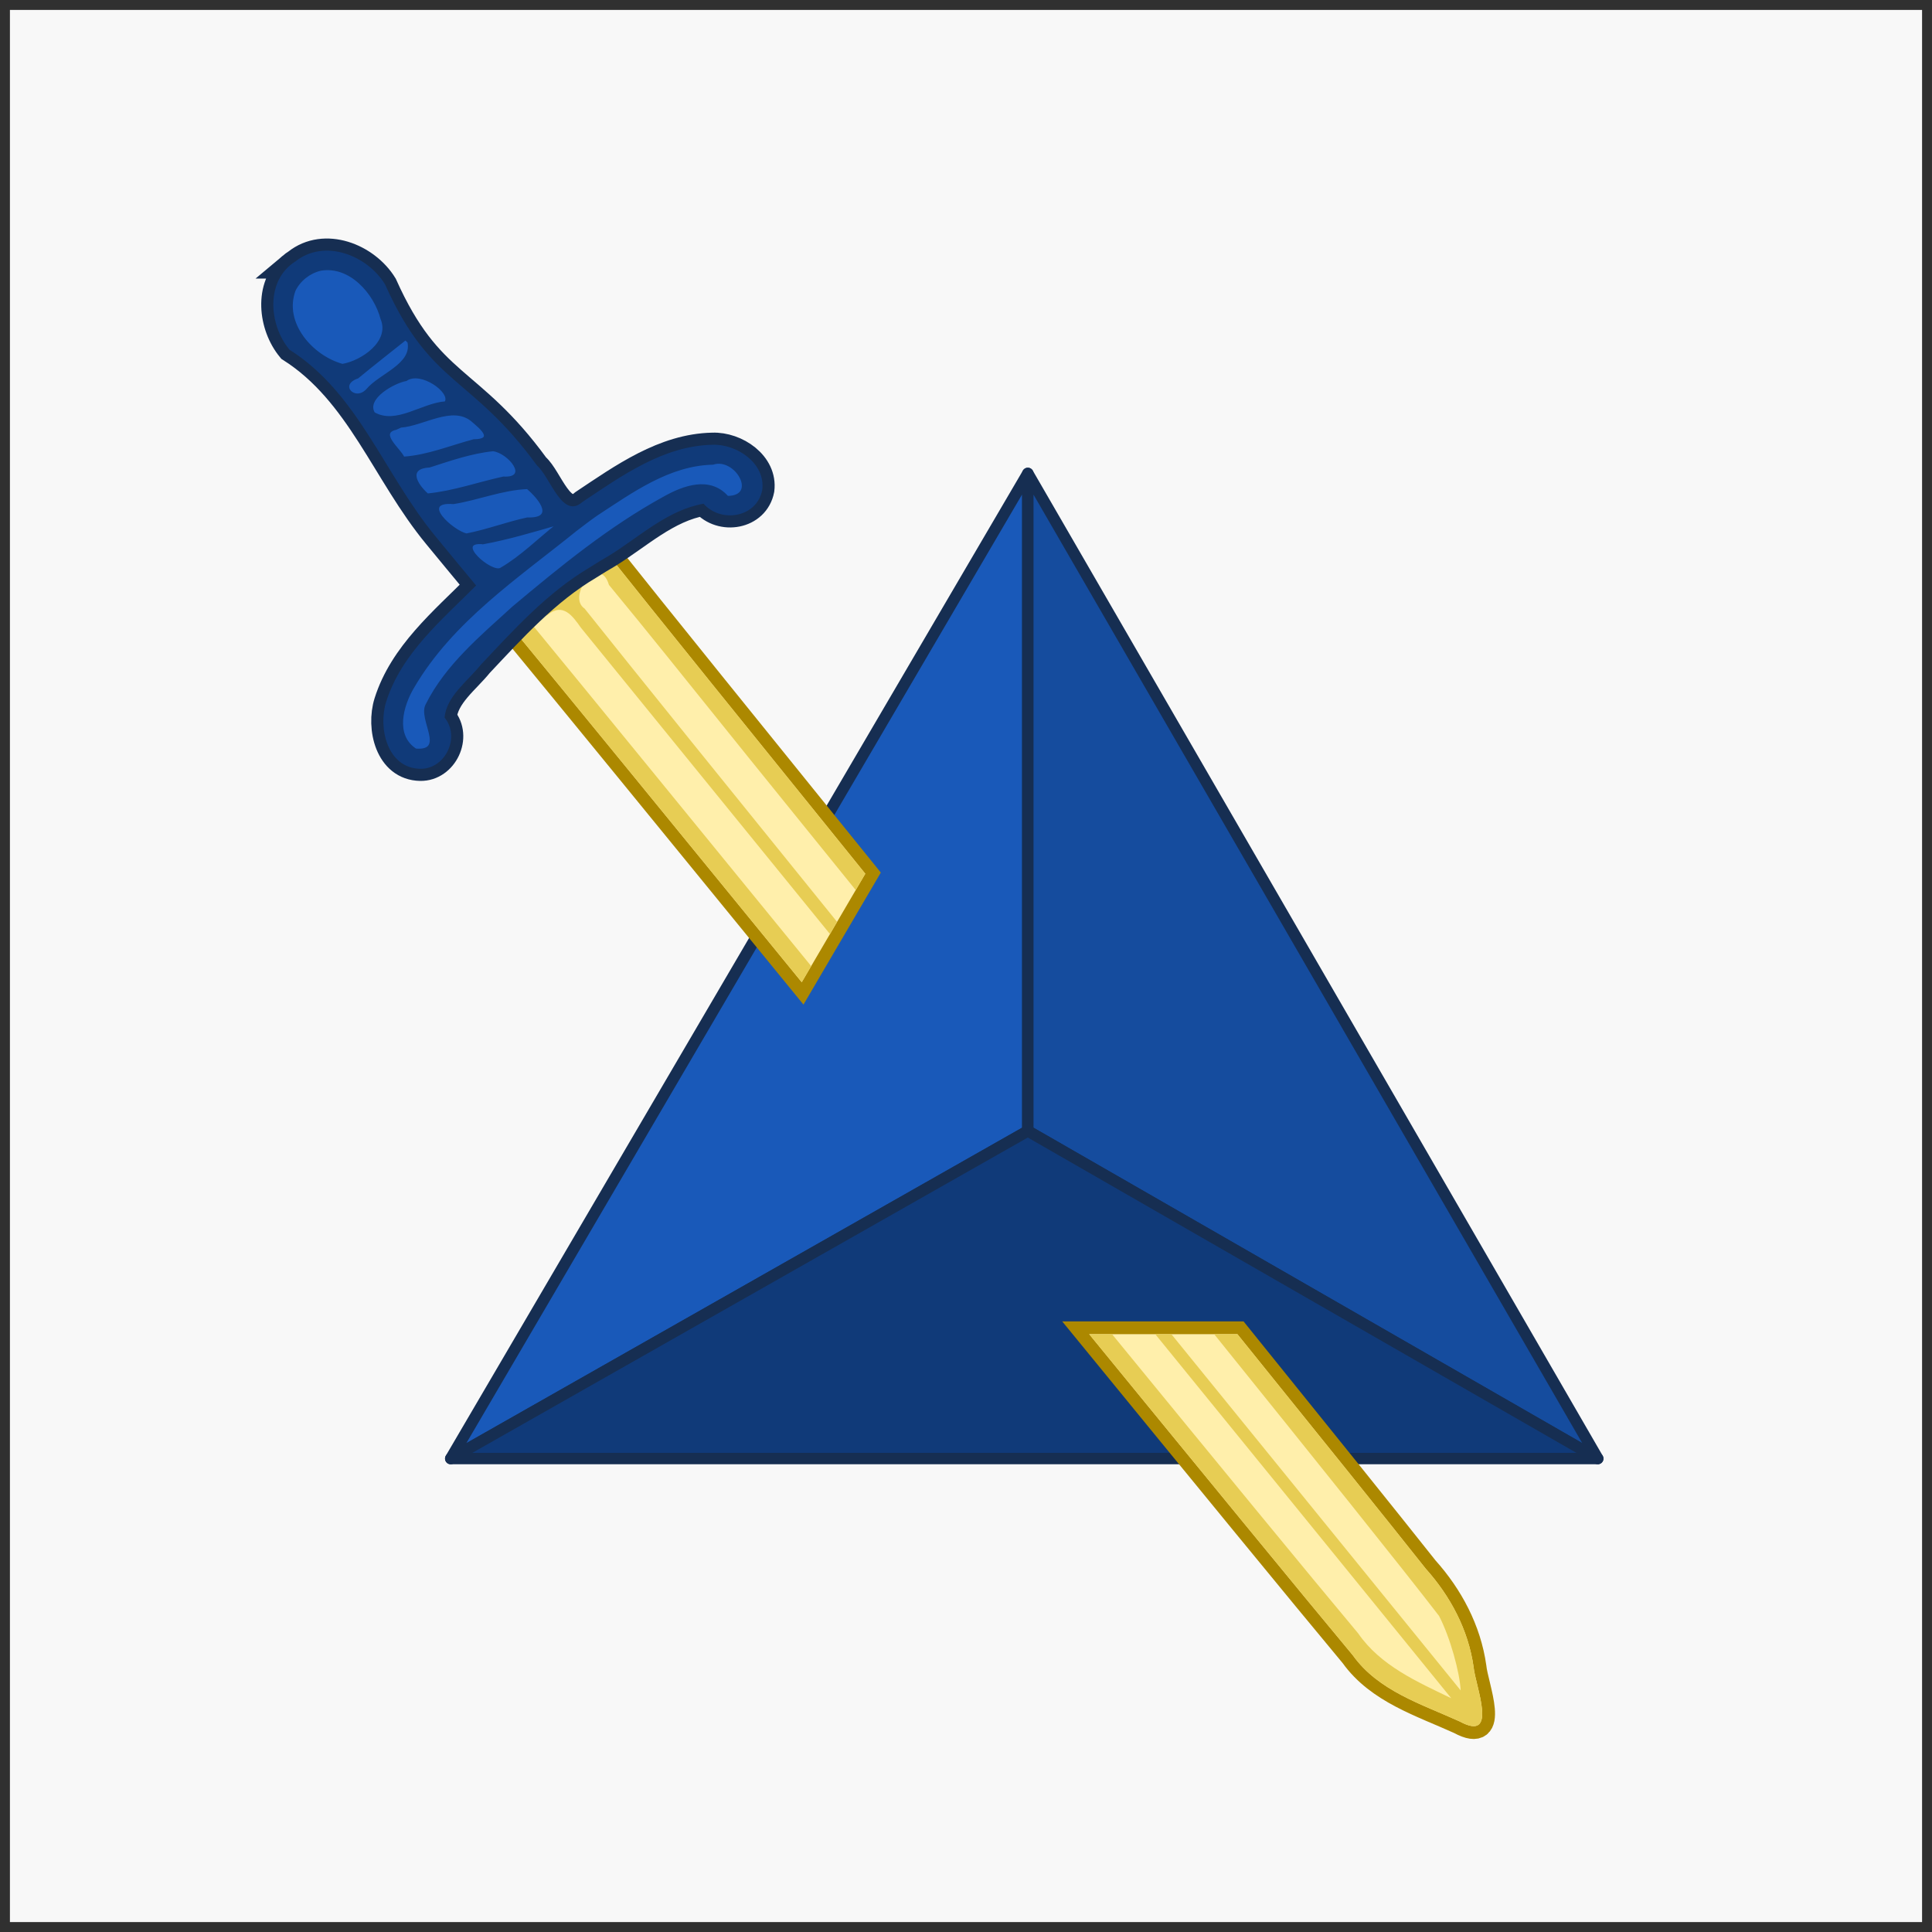
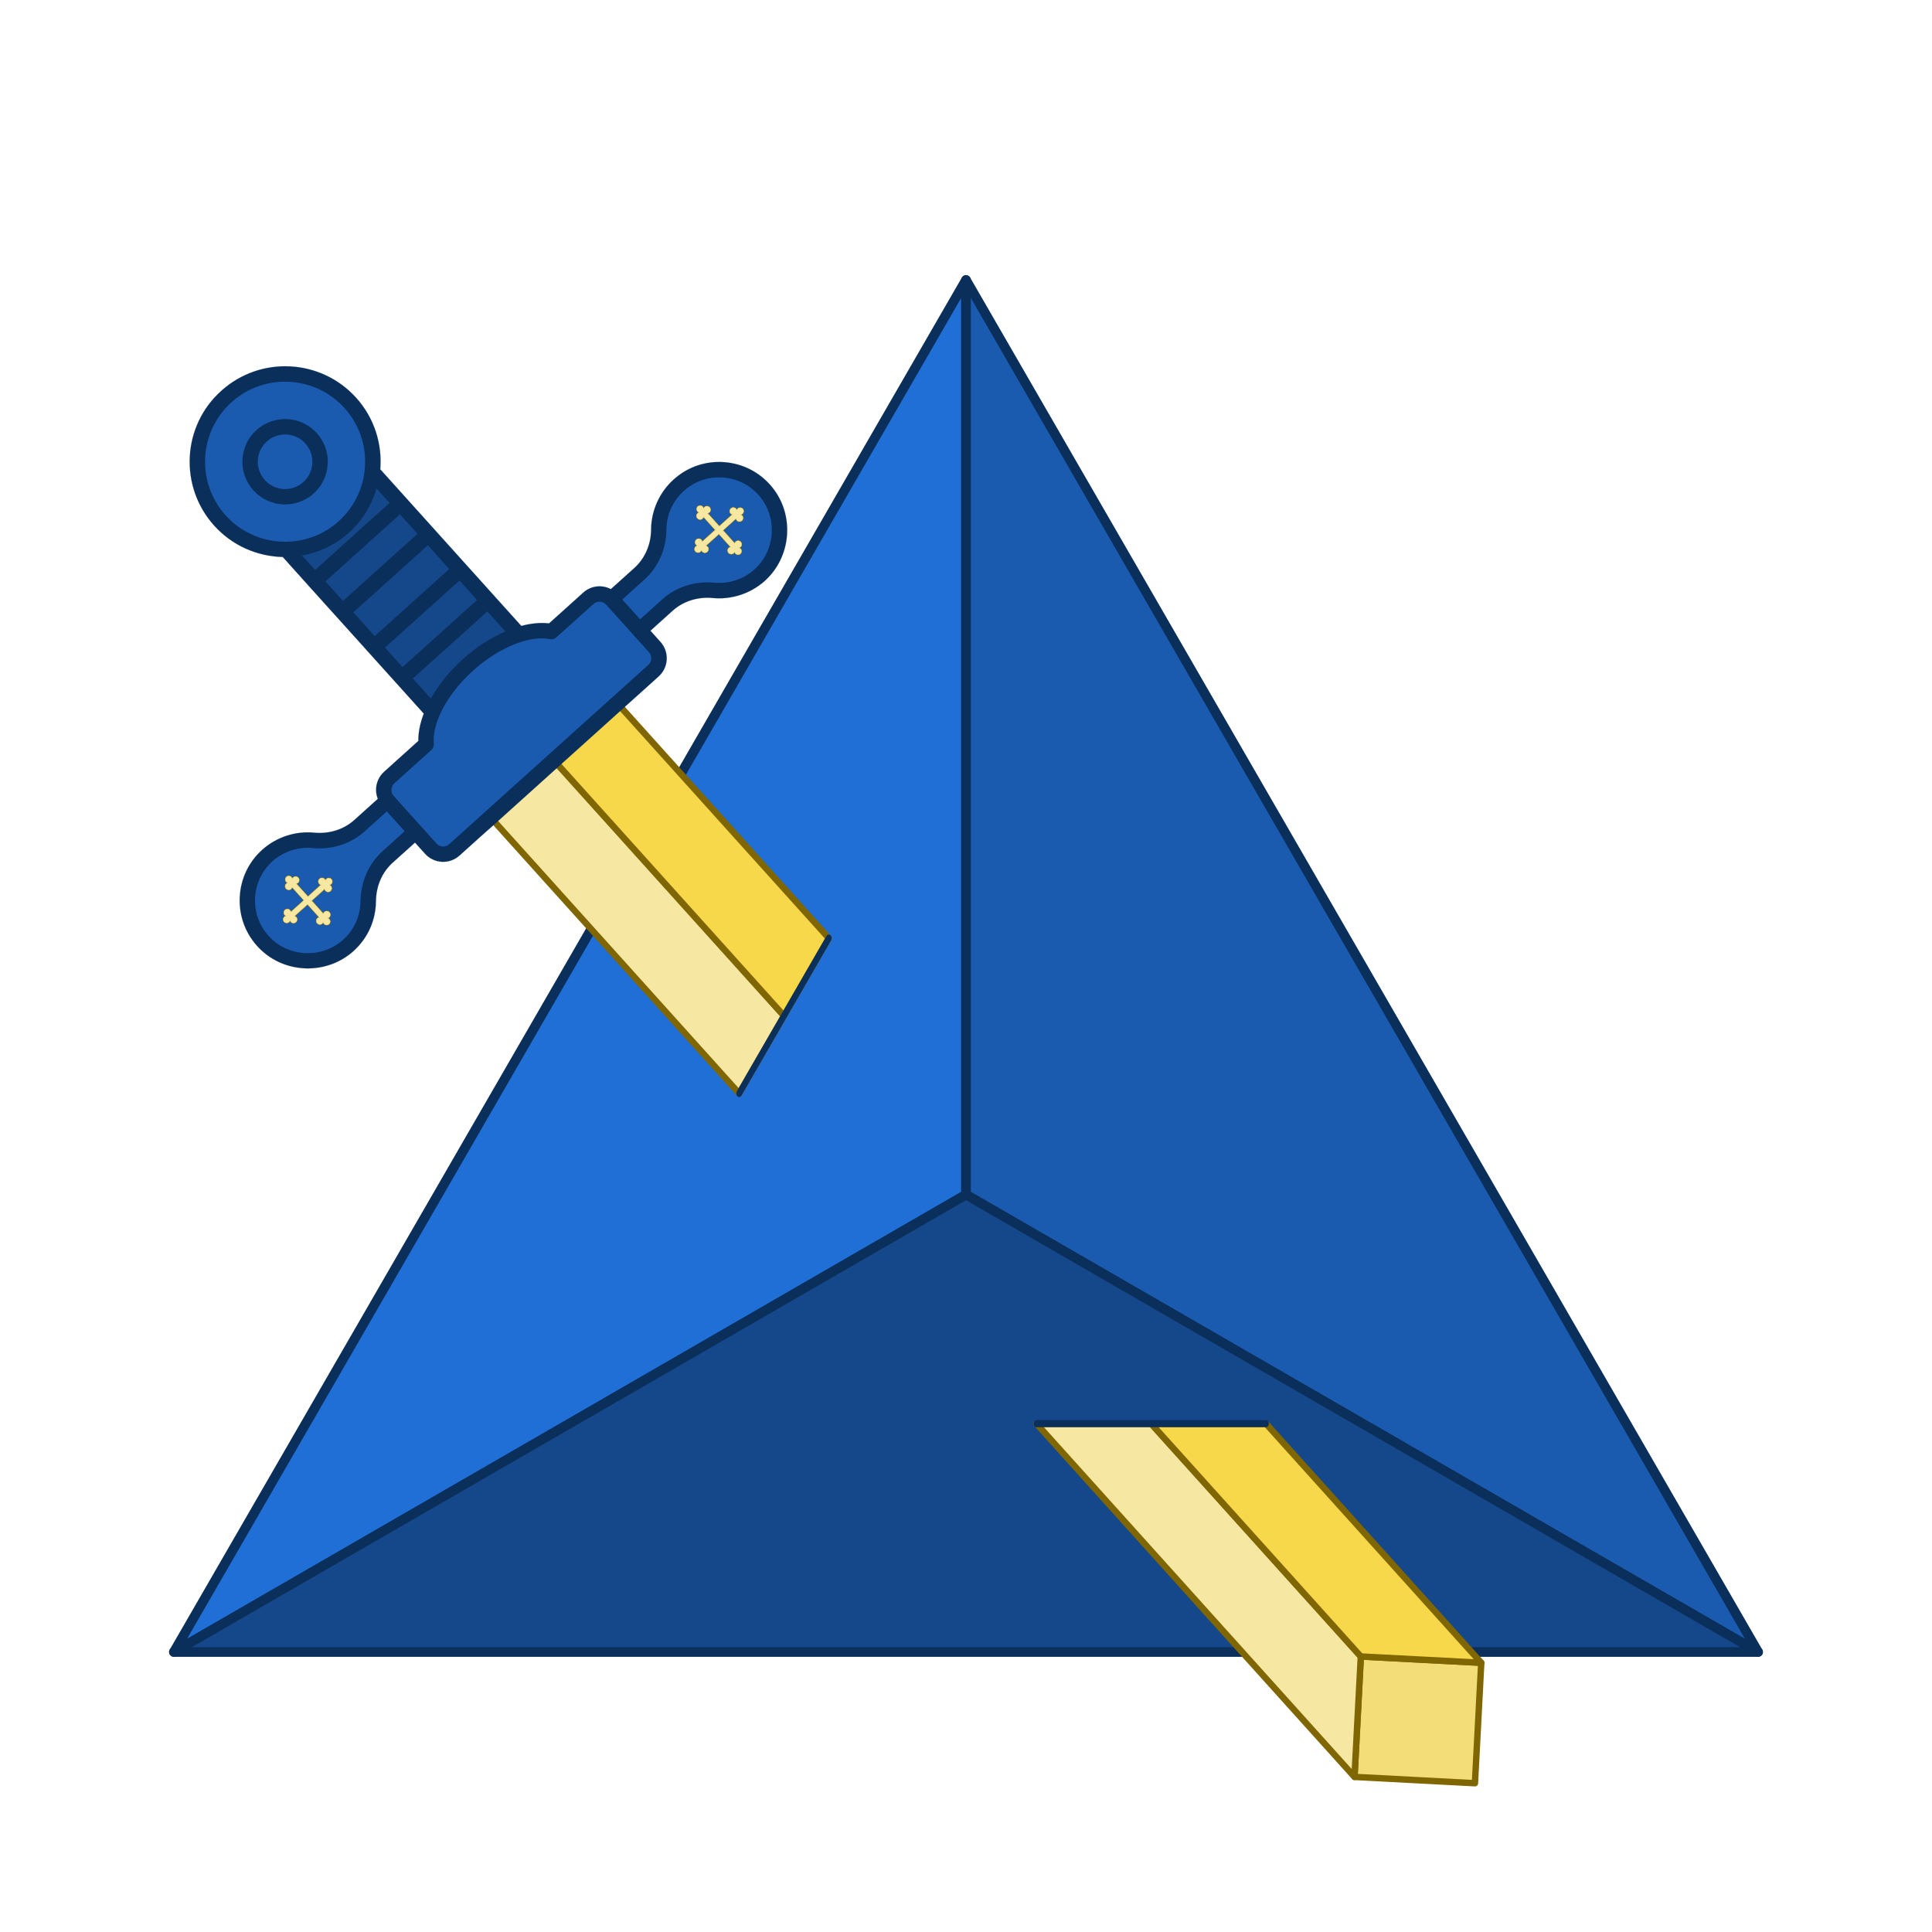
- <svg xmlns="http://www.w3.org/2000/svg" xmlns:xlink="http://www.w3.org/1999/xlink" width="150.775mm" height="150.775mm" viewBox="0 0 150.775 150.775" version="1.1" id="svg1">
+ <svg xmlns="http://www.w3.org/2000/svg" width="150.775mm" height="150.775mm" viewBox="0 0 150.775 150.775" version="1.1" id="svg1">
  <defs id="defs1">
    </defs>
  <g id="layer3" transform="matrix(0.6,0,0,0.6,2.951053,38.07336)">
-     <rect style="display:inline;fill:#f8f8f8;fill-opacity:1;stroke:#303030;stroke-width:1.291;stroke-dasharray:none;stroke-opacity:1" id="rect1" width="250" height="250" x="-4.273" y="-62.81" />
-     <g id="g56629-8" transform="matrix(0.4937014,0,0,0.4937014,-83.24231,-313.0653)" style="display:inline;stroke-width:3;stroke-miterlimit:100;stroke-dasharray:none">
-       <a id="a9" xlink:href="#" xlink:title="A tetrahedron Azure">
-         <g id="g27-7-2" transform="matrix(0.595382,0,0,0.595382,549.024,349.022)" style="stroke-width:5.039;stroke-miterlimit:100">
-           <path id="path1-3-3-2" d="M -456.232,908.386 -200.868,472.452 V 763.425 Z" style="fill:#1959b9;stroke:#162e52;stroke-width:5.039;stroke-linejoin:round;stroke-miterlimit:100" />
-           <path id="path2-8-4-9" d="M -200.867,763.425 V 472.452 L 51.332,908.386 Z" style="fill:#154c9e;stroke:#162e52;stroke-width:5.039;stroke-linejoin:round;stroke-miterlimit:100" />
-           <path id="path3-2-3-7" d="M -456.232,908.386 -200.868,763.425 51.331,908.386 Z" style="fill:#103a79;stroke:#162e52;stroke-width:5.039;stroke-linejoin:round;stroke-miterlimit:100" />
+     <g id="g56629-8" transform="matrix(0.4937014,0,0,0.4937014,-83.24231,-304.6438)" style="display:inline;stroke-width:3;stroke-miterlimit:100;stroke-dasharray:none">
+       <g id="g15-7" style="display:inline;vector-effect:non-scaling-stroke;stroke:none;stroke-width:0.298;stroke-dasharray:none;-inkscape-stroke:hairline" transform="matrix(0.3633254,0,0,0.3633364,-23.33522,-377.9356)">
+         <path id="path12-8" style="display:inline;fill:#1f6fd6;fill-opacity:1;stroke:#0b2f5b;stroke-width:6.969;stroke-linecap:round;stroke-linejoin:round;stroke-dasharray:none;stroke-opacity:1" d="M 494.553,-1879.324 -79.824,-884.468 494.553,-1216.086 Z" transform="translate(706.7916,4467.088)" />
+         <path id="path14-3" style="display:inline;fill:#1a5bb0;fill-opacity:1;stroke:#0b2f5b;stroke-width:6.969;stroke-linecap:round;stroke-linejoin:round;stroke-dasharray:none;stroke-opacity:1" d="m 1775.723,3582.622 -574.38,-994.855 v 663.235 z" />
+         <path id="path15-6" style="display:inline;fill:#14488a;fill-opacity:1;stroke:#0b2f5b;stroke-width:6.969;stroke-linecap:round;stroke-linejoin:round;stroke-dasharray:none;stroke-opacity:1" d="M 626.963,3582.619 H 1775.723 l -574.378,-331.617 z" />
+       </g>
+       <g id="svg2-7" transform="matrix(-0.0137107,0.2616238,-0.2616159,-0.01371114,523.9038,600.2129)" style="display:inline;stroke:none;stroke-width:0.089;stroke-dasharray:none">
+         <g id="g16-1" style="stroke-width:0.089">
+           <rect style="fill:#f3dd78;fill-opacity:1;stroke:#806600;stroke-width:6.443;stroke-linecap:round;stroke-linejoin:round;stroke-dasharray:none;stroke-opacity:1;paint-order:fill markers stroke" id="rect1-6" width="121.277" height="121.279" x="1239.133" y="-160.442" transform="skewX(-7.4322039e-4)" />
+           <path id="path3-4" style="fill:#f6e7a2;fill-opacity:1;stroke:#806600;stroke-width:6.443;stroke-linecap:round;stroke-linejoin:round;stroke-dasharray:none;stroke-opacity:1;paint-order:fill markers stroke" d="m 376.12,823.858 60.631,60.635 269.72,-269.721 -80.331,-40.933 z m 646.274,-525.01 338.011,-338.01 -121.266,-0.004 -222.784,222.792 z" />
+           <path id="rect3-8" style="fill:#f6d84a;fill-opacity:1;stroke:#806600;stroke-width:6.443;stroke-linecap:round;stroke-linejoin:round;stroke-dasharray:none;stroke-opacity:1;paint-order:fill markers stroke" d="m 315.474,763.211 60.646,60.648 250.02,-250.019 -80.359,-40.931 z m 700.882,-579.584 222.784,-222.792 -0.011,-121.279 -228.813,228.807 z" />
        </g>
-       </a>
-       <g id="g38" transform="matrix(1.14758,-0.9319702,-0.9319702,-1.14758,-1247.304,1025.284)">
-         <g id="g35" style="display:inline">
-           <path id="path2" style="fill:#ac8800;fill-opacity:1;stroke:#ac8800;stroke-width:4.567;stroke-dasharray:none;stroke-opacity:1" d="M 981.696 -470.824 L 960.141 -470.394 C 960.259 -485.925 960.34 -517.945 960.423 -552.605 L 981.4 -544.739 C 981.471 -513.4 981.552 -484.836 981.696 -470.824 z M 960.647 -633.589 C 960.746 -664.858 960.861 -693.328 961.04 -707.626 C 960.56 -715.421 965.071 -722.118 968.395 -728.799 C 971.424 -736.133 974.532 -725.656 976.442 -722.799 C 979.879 -717.077 981.178 -710.424 980.853 -703.811 C 980.987 -692.807 981.077 -673.136 981.149 -650.239 L 960.647 -633.589 z " />
-           <path id="path34" style="display:inline;fill:#ffefab;fill-opacity:1" d="M 981.696 -470.824 L 960.141 -470.394 C 960.259 -485.925 960.34 -517.945 960.423 -552.605 L 981.4 -544.739 C 981.471 -513.4 981.552 -484.837 981.696 -470.824 z M 960.647 -633.589 C 960.746 -664.858 960.862 -693.327 961.041 -707.625 C 960.561 -715.42 965.072 -722.119 968.396 -728.8 C 971.425 -736.134 974.532 -725.656 976.442 -722.799 C 979.879 -717.077 981.178 -710.424 980.853 -703.811 C 980.987 -692.807 981.077 -673.136 981.149 -650.239 L 960.647 -633.589 z " />
-           <path id="path35" style="display:inline;fill:#e7cd54;fill-opacity:1" d="M 981.696 -470.824 L 960.141 -470.394 C 960.259 -485.925 960.34 -517.945 960.423 -552.605 L 963.538 -551.438 C 963.465 -520.78 963.399 -486.228 963.302 -472.477 C 964.363 -472.767 965.439 -473.003 966.511 -473.246 C 970.101 -473.19 969.869 -476.268 969.7 -478.756 C 969.714 -491.609 969.718 -523.269 969.738 -549.112 L 972.09 -548.23 C 972.144 -518.218 972.221 -491.1 972.359 -476.519 C 971.189 -472.795 980.692 -470.479 978.388 -475.987 C 978.484 -486.816 978.376 -497.647 978.339 -508.476 C 978.291 -514.138 978.271 -534.114 978.242 -545.923 L 981.4 -544.739 C 981.471 -513.4 981.552 -484.837 981.696 -470.824 z M 960.647 -633.589 C 960.746 -664.858 960.862 -693.327 961.041 -707.625 C 960.561 -715.42 965.072 -722.119 968.396 -728.8 C 971.425 -736.134 974.532 -725.656 976.442 -722.799 C 979.879 -717.077 981.178 -710.424 980.853 -703.811 C 980.987 -692.807 981.077 -673.136 981.149 -650.239 L 977.935 -647.629 C 977.823 -675.793 977.674 -701.192 977.39 -711.865 C 976.515 -716.118 973.901 -722.006 972.014 -724.61 C 972.006 -709.559 972.012 -674.064 972.015 -642.821 L 969.786 -641.011 C 969.801 -673.25 969.841 -709.353 969.831 -724.629 C 966.954 -718.504 963.695 -712.16 964.243 -705.178 C 964.042 -691.906 963.914 -665.459 963.807 -636.155 L 960.647 -633.589 z " />
+         <g id="g17-1" style="stroke-width:0.089">
+           <path style="fill:#0b2f5b;fill-opacity:1;stroke:#0b2f5b;stroke-width:0.089;stroke-opacity:1" d="m 450.913,876.648 -127.6,-127.6 -10.932,-10.956 -20.484,-20.484 c -4.641,-4.641 -10.828,-7.219 -17.391,-7.219 -6.563,0 -12.75,2.578 -17.391,7.219 l -10.688,10.641 -21.375,-21.375 c -10.031,-10.031 -15.422,-24.469 -14.766,-39.609 0.797,-18.797 -6.328,-37.312 -19.5,-50.812 -25.734,-26.203 -68.578,-27.234 -95.484,-2.344 -13.828,12.797 -21.656,30.188 -22.031,48.984 -0.375,18.844 6.75,36.516 20.109,49.828 13.547,13.547 32.297,20.812 51.422,19.969 15,-0.703 29.344,4.688 39.422,14.766 l 22.5,22.5 c -4.125,9.047 -2.531,20.109 4.922,27.516 l 32.766,32.766 c -0.562,8.578 0.844,18 3.984,27.75 l -149.86,149.86 c -25.453,-0.703 -51.141,8.578 -70.5,27.938 -37.453,37.453 -37.453,98.344 0,135.79 18.703,18.844 43.312,28.219 67.875,28.219 24.609,0 49.172,-9.375 67.875,-28.078 19.406,-19.406 28.641,-45.094 27.938,-70.547 l 27.703,-27.656 c 0,0 0.047,0 0.047,-0.047 l 29.625,-29.625 v -0.047 l 92.484,-92.484 c 9.75,3.141 19.172,4.594 27.703,3.984 l 32.766,32.766 c 4.781,4.781 11.109,7.172 17.391,7.172 3.469,0 6.938,-0.797 10.172,-2.25 l 22.5,22.5 c 10.078,10.078 15.469,24.469 14.812,39.422 -0.844,19.172 6.422,37.922 19.922,51.469 12.984,12.984 30.141,20.062 48.422,20.062 h 1.359 c 18.797,-0.375 36.234,-8.203 49.031,-22.031 24.891,-26.953 23.812,-69.75 -2.391,-95.484 -13.641,-13.359 -31.688,-20.25 -50.766,-19.453 -15.422,0.609 -29.438,-4.641 -39.609,-14.812 l -21.328,-21.328 10.641,-10.641 c 4.641,-4.641 7.219,-10.828 7.219,-17.391 0,-6.563 -2.578,-12.75 -7.219,-17.391 l -20.484,-20.484 z" id="path16-8" />
+           <path style="fill:#1a5bb0;fill-opacity:1;stroke-width:0.089" d="m 471.393,931.878 -45.469,45.469 c -3.562,3.562 -9.328,3.562 -12.844,0 l -35.391,-35.391 c -1.453,-1.453 -3.422,-2.25 -5.484,-2.25 -0.375,0 -0.75,0.047 -1.125,0.094 -20.719,3.047 -51,-11.25 -75.328,-35.625 -24.328,-24.328 -38.625,-54.609 -35.625,-75.328 0.375,-2.438 -0.469,-4.875 -2.203,-6.609 l -35.297,-35.344 c -3.562,-3.562 -3.562,-9.328 0,-12.844 l 29.156,-29.156 c 0.047,-0.047 0.094,-0.047 0.188,-0.094 0.047,-0.047 0.047,-0.094 0.094,-0.188 l 15.984,-15.984 c 3.562,-3.562 9.328,-3.562 12.844,0 l 190.45,190.45 c 3.609,3.516 3.609,9.281 0.047,12.797 z" id="path13-0" />
+           <path style="fill:#1a5bb0;fill-opacity:1;stroke-width:0.089" d="m 482.081,985.831 c 13.078,13.078 31.734,20.109 51.188,19.359 14.766,-0.609 28.781,4.734 39.281,15.047 20.297,19.922 21.141,53.062 1.875,73.922 -9.938,10.734 -23.438,16.781 -37.969,17.062 -14.531,0.281 -28.266,-5.203 -38.578,-15.516 -10.453,-10.5 -16.078,-25.031 -15.422,-39.844 0.844,-19.312 -6.234,-37.922 -19.359,-51.047 l -21.328,-21.328 18.938,-18.938 z" id="path11-4" />
+           <path style="fill:#14488a;fill-opacity:1;stroke-width:0.089" d="m 306.951,964.315 -71.297,-71.297 19.125,-19.125 c 6.984,14.156 17.203,28.406 30.047,41.25 12.844,12.844 27.094,23.062 41.25,30.047 z" id="path10-0" />
+           <path style="fill:#14488a;fill-opacity:1;stroke-width:0.089" d="m 163.791,1036.174 c -13.078,-13.078 -29.062,-21.469 -45.844,-25.406 l 13.828,-13.828 71.297,71.297 -13.828,13.828 c -3.938,-16.875 -12.375,-32.812 -25.453,-45.891 z" id="path9-9" />
+           <path style="fill:#1a5bb0;fill-opacity:1;stroke-width:0.089" d="m 152.869,1160.954 c -31.406,31.406 -82.453,31.406 -113.86,0 -31.407,-31.406 -31.406,-82.453 0,-113.86 15.703,-15.703 36.328,-23.531 56.953,-23.531 20.625,0 41.25,7.828 56.953,23.531 31.312,31.406 31.312,82.5 -0.047,113.86 z" id="path8-2" />
+           <path style="fill:#14488a;fill-opacity:1;stroke-width:0.089" d="m 277.319,993.934 -71.297,-71.297 18.656,-18.656 71.297,71.297 z" id="path7-4" />
+           <path style="fill:#14488a;fill-opacity:1;stroke-width:0.089" d="m 213.991,1057.215 -71.297,-71.297 18.656,-18.656 71.297,71.297 z" id="path6-9" />
+           <path style="fill:#14488a;fill-opacity:1;stroke-width:0.089" d="m 243.616,1027.59 -71.297,-71.297 22.734,-22.734 71.297,71.297 z" id="path5-2" />
+           <path style="fill:#1a5bb0;fill-opacity:1;stroke-width:0.089" d="m 144.1,717.51 c -15.047,0.656 -29.156,-4.828 -39.797,-15.469 -10.312,-10.312 -15.844,-24 -15.562,-38.578 0.281,-14.531 6.328,-27.984 17.062,-37.922 20.812,-19.312 54,-18.469 73.922,1.781 10.219,10.406 15.703,24.75 15.094,39.281 -0.844,19.453 6.188,38.109 19.312,51.234 l 21.375,21.375 -18.938,18.938 -21.375,-21.375 c -13.172,-13.125 -31.734,-20.156 -51.094,-19.266 z" id="path1-6-5" />
+           <path d="m 95.953,1061.1 c -11.484,0 -22.266,4.453 -30.375,12.562 -16.734,16.734 -16.734,43.969 0,60.75 8.109,8.109 18.891,12.562 30.375,12.562 11.484,0 22.266,-4.453 30.375,-12.562 16.734,-16.734 16.734,-44.016 0,-60.75 -8.109,-8.109 -18.891,-12.562 -30.375,-12.562 z m 19.406,62.344 c -5.203,5.203 -12.094,8.062 -19.406,8.062 -7.312,0 -14.25,-2.859 -19.406,-8.062 -10.688,-10.688 -10.688,-28.125 0,-38.812 5.203,-5.203 12.094,-8.062 19.406,-8.062 7.312,0 14.25,2.859 19.406,8.062 10.734,10.688 10.734,28.125 0,38.812 z" id="path2-5-3" style="fill:#0b2f5b;fill-opacity:1;stroke-width:0.089" />
+           <g id="g39-1" transform="matrix(0.7489181,0,0,0.7489181,-109.7953,17.48184)" style="stroke-width:0.089">
+             <path d="m 319.241,885.898 c 0.889,0.168 1.735,0.592 2.418,1.275 1.831,1.831 1.815,4.836 -0.053,6.703 -1.868,1.868 -4.886,1.897 -6.717,0.066 -0.583,-0.583 -0.97,-1.283 -1.176,-2.031 -0.207,0.816 -0.613,1.586 -1.255,2.228 -1.868,1.868 -4.872,1.91 -6.703,0.079 -1.831,-1.831 -1.789,-4.836 0.079,-6.703 0.642,-0.642 1.412,-1.048 2.228,-1.255 -0.748,-0.206 -1.448,-0.593 -2.031,-1.176 -1.831,-1.831 -1.802,-4.849 0.066,-6.716 1.868,-1.868 4.872,-1.884 6.703,-0.053 0.683,0.683 1.107,1.529 1.275,2.418 l 16.706,-16.706 -16.706,-16.706 c -0.168,0.889 -0.592,1.735 -1.275,2.418 -1.831,1.831 -4.836,1.815 -6.703,-0.053 -1.868,-1.868 -1.897,-4.886 -0.066,-6.716 0.583,-0.583 1.283,-0.97 2.031,-1.176 -0.816,-0.207 -1.586,-0.613 -2.228,-1.255 -1.868,-1.868 -1.91,-4.872 -0.079,-6.703 1.831,-1.831 4.836,-1.789 6.703,0.079 0.642,0.642 1.048,1.412 1.255,2.228 0.206,-0.748 0.593,-1.448 1.176,-2.031 1.831,-1.831 4.849,-1.802 6.717,0.066 1.868,1.868 1.884,4.872 0.053,6.703 -0.683,0.683 -1.529,1.107 -2.418,1.275 l 16.706,16.706 16.706,-16.706 c -0.889,-0.168 -1.735,-0.592 -2.418,-1.275 -1.831,-1.831 -1.815,-4.836 0.053,-6.703 1.868,-1.868 4.886,-1.897 6.717,-0.066 0.583,0.583 0.97,1.283 1.176,2.031 0.207,-0.816 0.613,-1.586 1.255,-2.228 1.868,-1.868 4.872,-1.91 6.703,-0.079 1.831,1.831 1.789,4.836 -0.079,6.703 -0.642,0.642 -1.412,1.049 -2.228,1.255 0.748,0.206 1.448,0.593 2.031,1.176 1.831,1.831 1.802,4.849 -0.066,6.716 -1.868,1.868 -4.872,1.883 -6.703,0.053 -0.683,-0.683 -1.107,-1.529 -1.275,-2.418 l -16.706,16.706 16.706,16.706 c 0.168,-0.889 0.592,-1.735 1.275,-2.418 1.831,-1.831 4.836,-1.815 6.703,0.053 1.868,1.868 1.897,4.886 0.066,6.716 -0.583,0.583 -1.283,0.97 -2.031,1.176 0.816,0.207 1.586,0.613 2.228,1.255 1.868,1.868 1.91,4.872 0.079,6.703 -1.831,1.831 -4.836,1.789 -6.703,-0.079 -0.642,-0.642 -1.049,-1.412 -1.255,-2.228 -0.206,0.748 -0.593,1.448 -1.176,2.031 -1.831,1.831 -4.849,1.802 -6.717,-0.066 -1.868,-1.868 -1.884,-4.872 -0.053,-6.703 0.683,-0.683 1.529,-1.107 2.418,-1.275 l -16.706,-16.706 z" fill="#ebebeb" stroke="#000000" stroke-linejoin="round" stroke-width="3" id="path4-9" style="fill:#806600;fill-opacity:1;stroke:#806600;stroke-width:1.311;stroke-dasharray:none;stroke-opacity:1" />
+             <path d="m 319.241,885.898 c 0.889,0.168 1.735,0.592 2.418,1.275 1.831,1.831 1.815,4.836 -0.053,6.703 -1.868,1.868 -4.886,1.897 -6.717,0.066 -0.583,-0.583 -0.97,-1.283 -1.176,-2.031 -0.207,0.816 -0.613,1.586 -1.255,2.228 -1.868,1.868 -4.872,1.91 -6.703,0.079 -1.831,-1.831 -1.789,-4.836 0.079,-6.703 0.642,-0.642 1.412,-1.048 2.228,-1.255 -0.748,-0.206 -1.448,-0.593 -2.031,-1.176 -1.831,-1.831 -1.802,-4.849 0.066,-6.716 1.868,-1.868 4.872,-1.884 6.703,-0.053 0.683,0.683 1.107,1.529 1.275,2.418 l 16.706,-16.706 -16.706,-16.706 c -0.168,0.889 -0.592,1.735 -1.275,2.418 -1.831,1.831 -4.836,1.815 -6.703,-0.053 -1.868,-1.868 -1.897,-4.886 -0.066,-6.716 0.583,-0.583 1.283,-0.97 2.031,-1.176 -0.816,-0.207 -1.586,-0.613 -2.228,-1.255 -1.868,-1.868 -1.91,-4.872 -0.079,-6.703 1.831,-1.831 4.836,-1.789 6.703,0.079 0.642,0.642 1.048,1.412 1.255,2.228 0.206,-0.748 0.593,-1.448 1.176,-2.031 1.831,-1.831 4.849,-1.802 6.717,0.066 1.868,1.868 1.884,4.872 0.053,6.703 -0.683,0.683 -1.529,1.107 -2.418,1.275 l 16.706,16.706 16.706,-16.706 c -0.889,-0.168 -1.735,-0.592 -2.418,-1.275 -1.831,-1.831 -1.815,-4.836 0.053,-6.703 1.868,-1.868 4.886,-1.897 6.717,-0.066 0.583,0.583 0.97,1.283 1.176,2.031 0.207,-0.816 0.613,-1.586 1.255,-2.228 1.868,-1.868 4.872,-1.91 6.703,-0.079 1.831,1.831 1.789,4.836 -0.079,6.703 -0.642,0.642 -1.412,1.049 -2.228,1.255 0.748,0.206 1.448,0.593 2.031,1.176 1.831,1.831 1.802,4.849 -0.066,6.716 -1.868,1.868 -4.872,1.883 -6.703,0.053 -0.683,-0.683 -1.107,-1.529 -1.275,-2.418 l -16.706,16.706 16.706,16.706 c 0.168,-0.889 0.592,-1.735 1.275,-2.418 1.831,-1.831 4.836,-1.815 6.703,0.053 1.868,1.868 1.897,4.886 0.066,6.716 -0.583,0.583 -1.283,0.97 -2.031,1.176 0.816,0.207 1.586,0.613 2.228,1.255 1.868,1.868 1.91,4.872 0.079,6.703 -1.831,1.831 -4.836,1.789 -6.703,-0.079 -0.642,-0.642 -1.049,-1.412 -1.255,-2.228 -0.206,0.748 -0.593,1.448 -1.176,2.031 -1.831,1.831 -4.849,1.802 -6.717,-0.066 -1.868,-1.868 -1.884,-4.872 -0.053,-6.703 0.683,-0.683 1.529,-1.107 2.418,-1.275 l -16.706,-16.706 z" fill="#ebebeb" stroke="#000000" stroke-linejoin="round" stroke-width="3" id="path1-2-9" style="fill:#f6e7a2;fill-opacity:1;stroke:#f3dd78;stroke-width:0.422;stroke-dasharray:none;stroke-opacity:1" />
+           </g>
+           <g id="g42-3" transform="matrix(0.7489181,0,0,0.7489181,283.7762,411.1088)" style="stroke-width:0.089">
+             <path d="m 319.241,885.898 c 0.889,0.168 1.735,0.592 2.418,1.275 1.831,1.831 1.815,4.836 -0.053,6.703 -1.868,1.868 -4.886,1.897 -6.717,0.066 -0.583,-0.583 -0.97,-1.283 -1.176,-2.031 -0.207,0.816 -0.613,1.586 -1.255,2.228 -1.868,1.868 -4.872,1.91 -6.703,0.079 -1.831,-1.831 -1.789,-4.836 0.079,-6.703 0.642,-0.642 1.412,-1.048 2.228,-1.255 -0.748,-0.206 -1.448,-0.593 -2.031,-1.176 -1.831,-1.831 -1.802,-4.849 0.066,-6.716 1.868,-1.868 4.872,-1.884 6.703,-0.053 0.683,0.683 1.107,1.529 1.275,2.418 l 16.706,-16.706 -16.706,-16.706 c -0.168,0.889 -0.592,1.735 -1.275,2.418 -1.831,1.831 -4.836,1.815 -6.703,-0.053 -1.868,-1.868 -1.897,-4.886 -0.066,-6.716 0.583,-0.583 1.283,-0.97 2.031,-1.176 -0.816,-0.207 -1.586,-0.613 -2.228,-1.255 -1.868,-1.868 -1.91,-4.872 -0.079,-6.703 1.831,-1.831 4.836,-1.789 6.703,0.079 0.642,0.642 1.048,1.412 1.255,2.228 0.206,-0.748 0.593,-1.448 1.176,-2.031 1.831,-1.831 4.849,-1.802 6.717,0.066 1.868,1.868 1.884,4.872 0.053,6.703 -0.683,0.683 -1.529,1.107 -2.418,1.275 l 16.706,16.706 16.706,-16.706 c -0.889,-0.168 -1.735,-0.592 -2.418,-1.275 -1.831,-1.831 -1.815,-4.836 0.053,-6.703 1.868,-1.868 4.886,-1.897 6.717,-0.066 0.583,0.583 0.97,1.283 1.176,2.031 0.207,-0.816 0.613,-1.586 1.255,-2.228 1.868,-1.868 4.872,-1.91 6.703,-0.079 1.831,1.831 1.789,4.836 -0.079,6.703 -0.642,0.642 -1.412,1.049 -2.228,1.255 0.748,0.206 1.448,0.593 2.031,1.176 1.831,1.831 1.802,4.849 -0.066,6.716 -1.868,1.868 -4.872,1.883 -6.703,0.053 -0.683,-0.683 -1.107,-1.529 -1.275,-2.418 l -16.706,16.706 16.706,16.706 c 0.168,-0.889 0.592,-1.735 1.275,-2.418 1.831,-1.831 4.836,-1.815 6.703,0.053 1.868,1.868 1.897,4.886 0.066,6.716 -0.583,0.583 -1.283,0.97 -2.031,1.176 0.816,0.207 1.586,0.613 2.228,1.255 1.868,1.868 1.91,4.872 0.079,6.703 -1.831,1.831 -4.836,1.789 -6.703,-0.079 -0.642,-0.642 -1.049,-1.412 -1.255,-2.228 -0.206,0.748 -0.593,1.448 -1.176,2.031 -1.831,1.831 -4.849,1.802 -6.717,-0.066 -1.868,-1.868 -1.884,-4.872 -0.053,-6.703 0.683,-0.683 1.529,-1.107 2.418,-1.275 l -16.706,-16.706 z" fill="#ebebeb" stroke="#000000" stroke-linejoin="round" stroke-width="3" id="path40-9" style="fill:#806600;fill-opacity:1;stroke:#806600;stroke-width:1.311;stroke-dasharray:none;stroke-opacity:1" />
+             <path d="m 319.241,885.898 c 0.889,0.168 1.735,0.592 2.418,1.275 1.831,1.831 1.815,4.836 -0.053,6.703 -1.868,1.868 -4.886,1.897 -6.717,0.066 -0.583,-0.583 -0.97,-1.283 -1.176,-2.031 -0.207,0.816 -0.613,1.586 -1.255,2.228 -1.868,1.868 -4.872,1.91 -6.703,0.079 -1.831,-1.831 -1.789,-4.836 0.079,-6.703 0.642,-0.642 1.412,-1.048 2.228,-1.255 -0.748,-0.206 -1.448,-0.593 -2.031,-1.176 -1.831,-1.831 -1.802,-4.849 0.066,-6.716 1.868,-1.868 4.872,-1.884 6.703,-0.053 0.683,0.683 1.107,1.529 1.275,2.418 l 16.706,-16.706 -16.706,-16.706 c -0.168,0.889 -0.592,1.735 -1.275,2.418 -1.831,1.831 -4.836,1.815 -6.703,-0.053 -1.868,-1.868 -1.897,-4.886 -0.066,-6.716 0.583,-0.583 1.283,-0.97 2.031,-1.176 -0.816,-0.207 -1.586,-0.613 -2.228,-1.255 -1.868,-1.868 -1.91,-4.872 -0.079,-6.703 1.831,-1.831 4.836,-1.789 6.703,0.079 0.642,0.642 1.048,1.412 1.255,2.228 0.206,-0.748 0.593,-1.448 1.176,-2.031 1.831,-1.831 4.849,-1.802 6.717,0.066 1.868,1.868 1.884,4.872 0.053,6.703 -0.683,0.683 -1.529,1.107 -2.418,1.275 l 16.706,16.706 16.706,-16.706 c -0.889,-0.168 -1.735,-0.592 -2.418,-1.275 -1.831,-1.831 -1.815,-4.836 0.053,-6.703 1.868,-1.868 4.886,-1.897 6.717,-0.066 0.583,0.583 0.97,1.283 1.176,2.031 0.207,-0.816 0.613,-1.586 1.255,-2.228 1.868,-1.868 4.872,-1.91 6.703,-0.079 1.831,1.831 1.789,4.836 -0.079,6.703 -0.642,0.642 -1.412,1.049 -2.228,1.255 0.748,0.206 1.448,0.593 2.031,1.176 1.831,1.831 1.802,4.849 -0.066,6.716 -1.868,1.868 -4.872,1.883 -6.703,0.053 -0.683,-0.683 -1.107,-1.529 -1.275,-2.418 l -16.706,16.706 16.706,16.706 c 0.168,-0.889 0.592,-1.735 1.275,-2.418 1.831,-1.831 4.836,-1.815 6.703,0.053 1.868,1.868 1.897,4.886 0.066,6.716 -0.583,0.583 -1.283,0.97 -2.031,1.176 0.816,0.207 1.586,0.613 2.228,1.255 1.868,1.868 1.91,4.872 0.079,6.703 -1.831,1.831 -4.836,1.789 -6.703,-0.079 -0.642,-0.642 -1.049,-1.412 -1.255,-2.228 -0.206,0.748 -0.593,1.448 -1.176,2.031 -1.831,1.831 -4.849,1.802 -6.717,-0.066 -1.868,-1.868 -1.884,-4.872 -0.053,-6.703 0.683,-0.683 1.529,-1.107 2.418,-1.275 l -16.706,-16.706 z" fill="#ebebeb" stroke="#000000" stroke-linejoin="round" stroke-width="3" id="path42-1" style="fill:#f6e7a2;fill-opacity:1;stroke:#f3dd78;stroke-width:0.422;stroke-dasharray:none;stroke-opacity:1" />
+           </g>
        </g>
-         <g id="g37" style="display:inline" transform="translate(0,-1.0003)">
-           <path id="path4" d="m 970.219,-395.075 c -5.632,-0.1 -9.532,-6.113 -9.475,-11.456 4.635,-13.824 -0.891,-27.833 -0.771,-42.293 0.011,-3.811 0.066,-7.62 0.099,-11.431 -8.679,-0.925 -18.041,-1.006 -25.579,-5.982 -3.99,-2.642 -7.218,-9.151 -2.78,-12.898 3.348,-2.81 8.987,-0.113 8.902,4.317 2.698,2.809 7.348,2.513 11.015,3.302 8.632,1.159 17.36,2.523 26.07,1.236 1.335,-0.154 2.668,-0.339 3.996,-0.544 6.358,-0.828 13.267,-0.244 19.024,-3.481 0.154,-4.641 5.693,-7.839 9.465,-4.668 3.397,3.233 1.6,9.092 -1.82,11.655 -6.853,5.335 -15.973,5.871 -24.287,6.657 -5.067,-0.209 -1.788,7.215 -2.354,10.27 1.053,20.065 -5.846,22.78 -0.667,42.168 0.789,5.946 -3.165,13.01 -9.691,13.089 -0.39,0.048 -0.773,0.067 -1.148,0.06 z" style="fill:#162e52;fill-opacity:1;stroke:#162e52;stroke-width:4.567;stroke-dasharray:none;stroke-opacity:1" />
-           <path d="m 981.696,-470.824 c 6.358,-0.828 13.266,-0.244 19.023,-3.481 0.154,-4.641 5.693,-7.84 9.465,-4.668 3.397,3.233 1.601,9.092 -1.819,11.655 -6.853,5.335 -15.973,5.871 -24.287,6.657 -5.067,-0.209 -1.789,7.214 -2.355,10.269 1.053,20.065 -5.845,22.781 -0.666,42.168 0.789,5.946 -3.165,13.009 -9.691,13.089 -6.243,0.766 -10.685,-5.696 -10.623,-11.395 4.635,-13.824 -0.891,-27.833 -0.77,-42.293 0.011,-3.811 0.066,-7.621 0.1,-11.432 -8.679,-0.925 -18.041,-1.006 -25.579,-5.981 -3.99,-2.642 -7.219,-9.151 -2.781,-12.898 3.348,-2.81 8.987,-0.113 8.902,4.317 2.698,2.809 7.348,2.512 11.014,3.301 8.632,1.159 17.361,2.524 26.07,1.236 1.335,-0.154 2.667,-0.338 3.995,-0.544 z" id="path36" style="display:inline;fill:#1959b9;fill-opacity:1;stroke-width:0.025;stroke-dasharray:none" />
-           <path style="display:inline;fill:#103a79;fill-opacity:1;stroke:#103a79;stroke-width:0.25;stroke-dasharray:none;stroke-opacity:1" d="m 981.696,-470.824 c 6.358,-0.828 13.266,-0.244 19.023,-3.481 0.154,-4.641 5.693,-7.84 9.465,-4.668 3.397,3.233 1.601,9.092 -1.819,11.655 -6.853,5.335 -15.973,5.871 -24.287,6.657 -5.067,-0.209 -1.789,7.214 -2.355,10.269 1.053,20.065 -5.845,22.781 -0.666,42.168 0.789,5.946 -3.165,13.009 -9.691,13.089 -6.243,0.766 -10.685,-5.696 -10.623,-11.395 4.635,-13.824 -0.891,-27.833 -0.77,-42.293 0.011,-3.811 0.066,-7.621 0.1,-11.432 -8.679,-0.925 -18.041,-1.006 -25.579,-5.981 -3.99,-2.642 -7.219,-9.151 -2.781,-12.898 3.348,-2.81 8.987,-0.113 8.902,4.317 2.698,2.809 7.348,2.512 11.014,3.301 8.632,1.159 17.361,2.524 26.07,1.236 1.335,-0.154 2.667,-0.338 3.995,-0.544 z m -7.804,71.781 c 4.583,-2.577 4.846,-9.216 2.889,-13.548 -1.251,-4.263 -7.514,-3.672 -10.504,-1.975 -3.255,4.552 -3.579,12.458 1.74,15.601 1.849,0.85 4.046,0.808 5.875,-0.078 z m 3.987,-19.814 c -1.876,-3.604 -7.536,-1.222 -11.019,-1.911 -3.166,-0.458 -3.467,3.988 0.055,2.655 3.629,0.031 7.257,-0.045 10.886,-0.074 0.026,-0.223 0.052,-0.447 0.078,-0.67 z m -4.554,-5.049 c 3.148,-0.194 4.949,-6.77 2.963,-7.399 -3.407,2.401 -9.437,2.276 -11.055,6.498 0.455,3.021 6.243,1.949 8.092,0.901 z m -5.975,-5.844 c 3.296,-2.295 9.478,-2.692 10.476,-7.013 0.361,-1.999 1.126,-5.358 -1.87,-2.972 -3.9,1.748 -8.119,2.988 -11.632,5.461 0.444,1.489 -0.77,6.224 2.13,4.756 z m 10.102,-13.627 c 1.915,-1.959 1.982,-8.075 -1.576,-4.853 -4.113,2.072 -8.539,3.628 -12.381,6.176 -0.431,2.66 0.121,5.922 3.351,3.562 3.618,-1.406 7.348,-2.746 10.606,-4.885 z m -11.411,-2.868 c 3.881,-2.226 8.298,-3.532 11.898,-6.215 0.552,-3.004 0.399,-7.377 -3.35,-4.112 -3.332,1.689 -6.933,2.863 -10.207,4.618 -1.54,1.927 -2.851,9.997 1.659,5.709 z m -0.411,-8.888 c 3.965,-2.163 8.145,-3.886 12.296,-5.652 -4.214,0.068 -8.477,-0.42 -12.648,0.24 -1.868,0.221 -3.465,9.194 0.353,5.413 z m 18.918,-8.819 c 7.465,-0.781 15.652,-1.192 21.813,-5.991 3.955,-1.483 2.647,-9.601 -1.635,-6.154 -0.224,4.754 -4.873,6.382 -8.874,7.064 -10.936,2.001 -22.141,1.945 -33.222,1.777 -7.712,-0.451 -15.793,-0.529 -22.941,-3.763 -2.751,-1.113 -2.514,-8.761 -6.484,-5.01 -1.427,4.377 3.092,7.542 6.651,8.84 12.801,4.805 26.705,3.468 40.096,3.433 1.532,-0.046 3.066,-0.081 4.596,-0.195 z" id="path37" />
-         </g>
+       </g>
+       <g id="g18-1" style="display:inline;stroke:none;stroke-width:0.298;stroke-dasharray:none" transform="matrix(0.8263902,0,0,1.029901,2.352258,296.5435)">
+         <path id="rect1-3-0" style="display:inline;opacity:1;fill:none;stroke:#0b2f5b;stroke-width:1.83;stroke-linecap:round;stroke-linejoin:round;stroke-dasharray:none;stroke-opacity:1;paint-order:fill markers stroke;stop-color:#000000;stop-opacity:1" transform="matrix(-0.06517302,0.997874,-0.9991165,-0.04202648,0,0)" d="m 528.412,-554.477 -3.076,-73.031 z" />
+         <path id="path17-4" style="display:inline;opacity:1;fill:none;stroke:#0b2f5b;stroke-width:1.83;stroke-linecap:round;stroke-linejoin:round;stroke-dasharray:none;stroke-opacity:1;paint-order:fill markers stroke;stop-color:#000000;stop-opacity:1" d="m 424.776,466.132 28.582,-39.73 z" />
      </g>
    </g>
  </g>
</svg>
